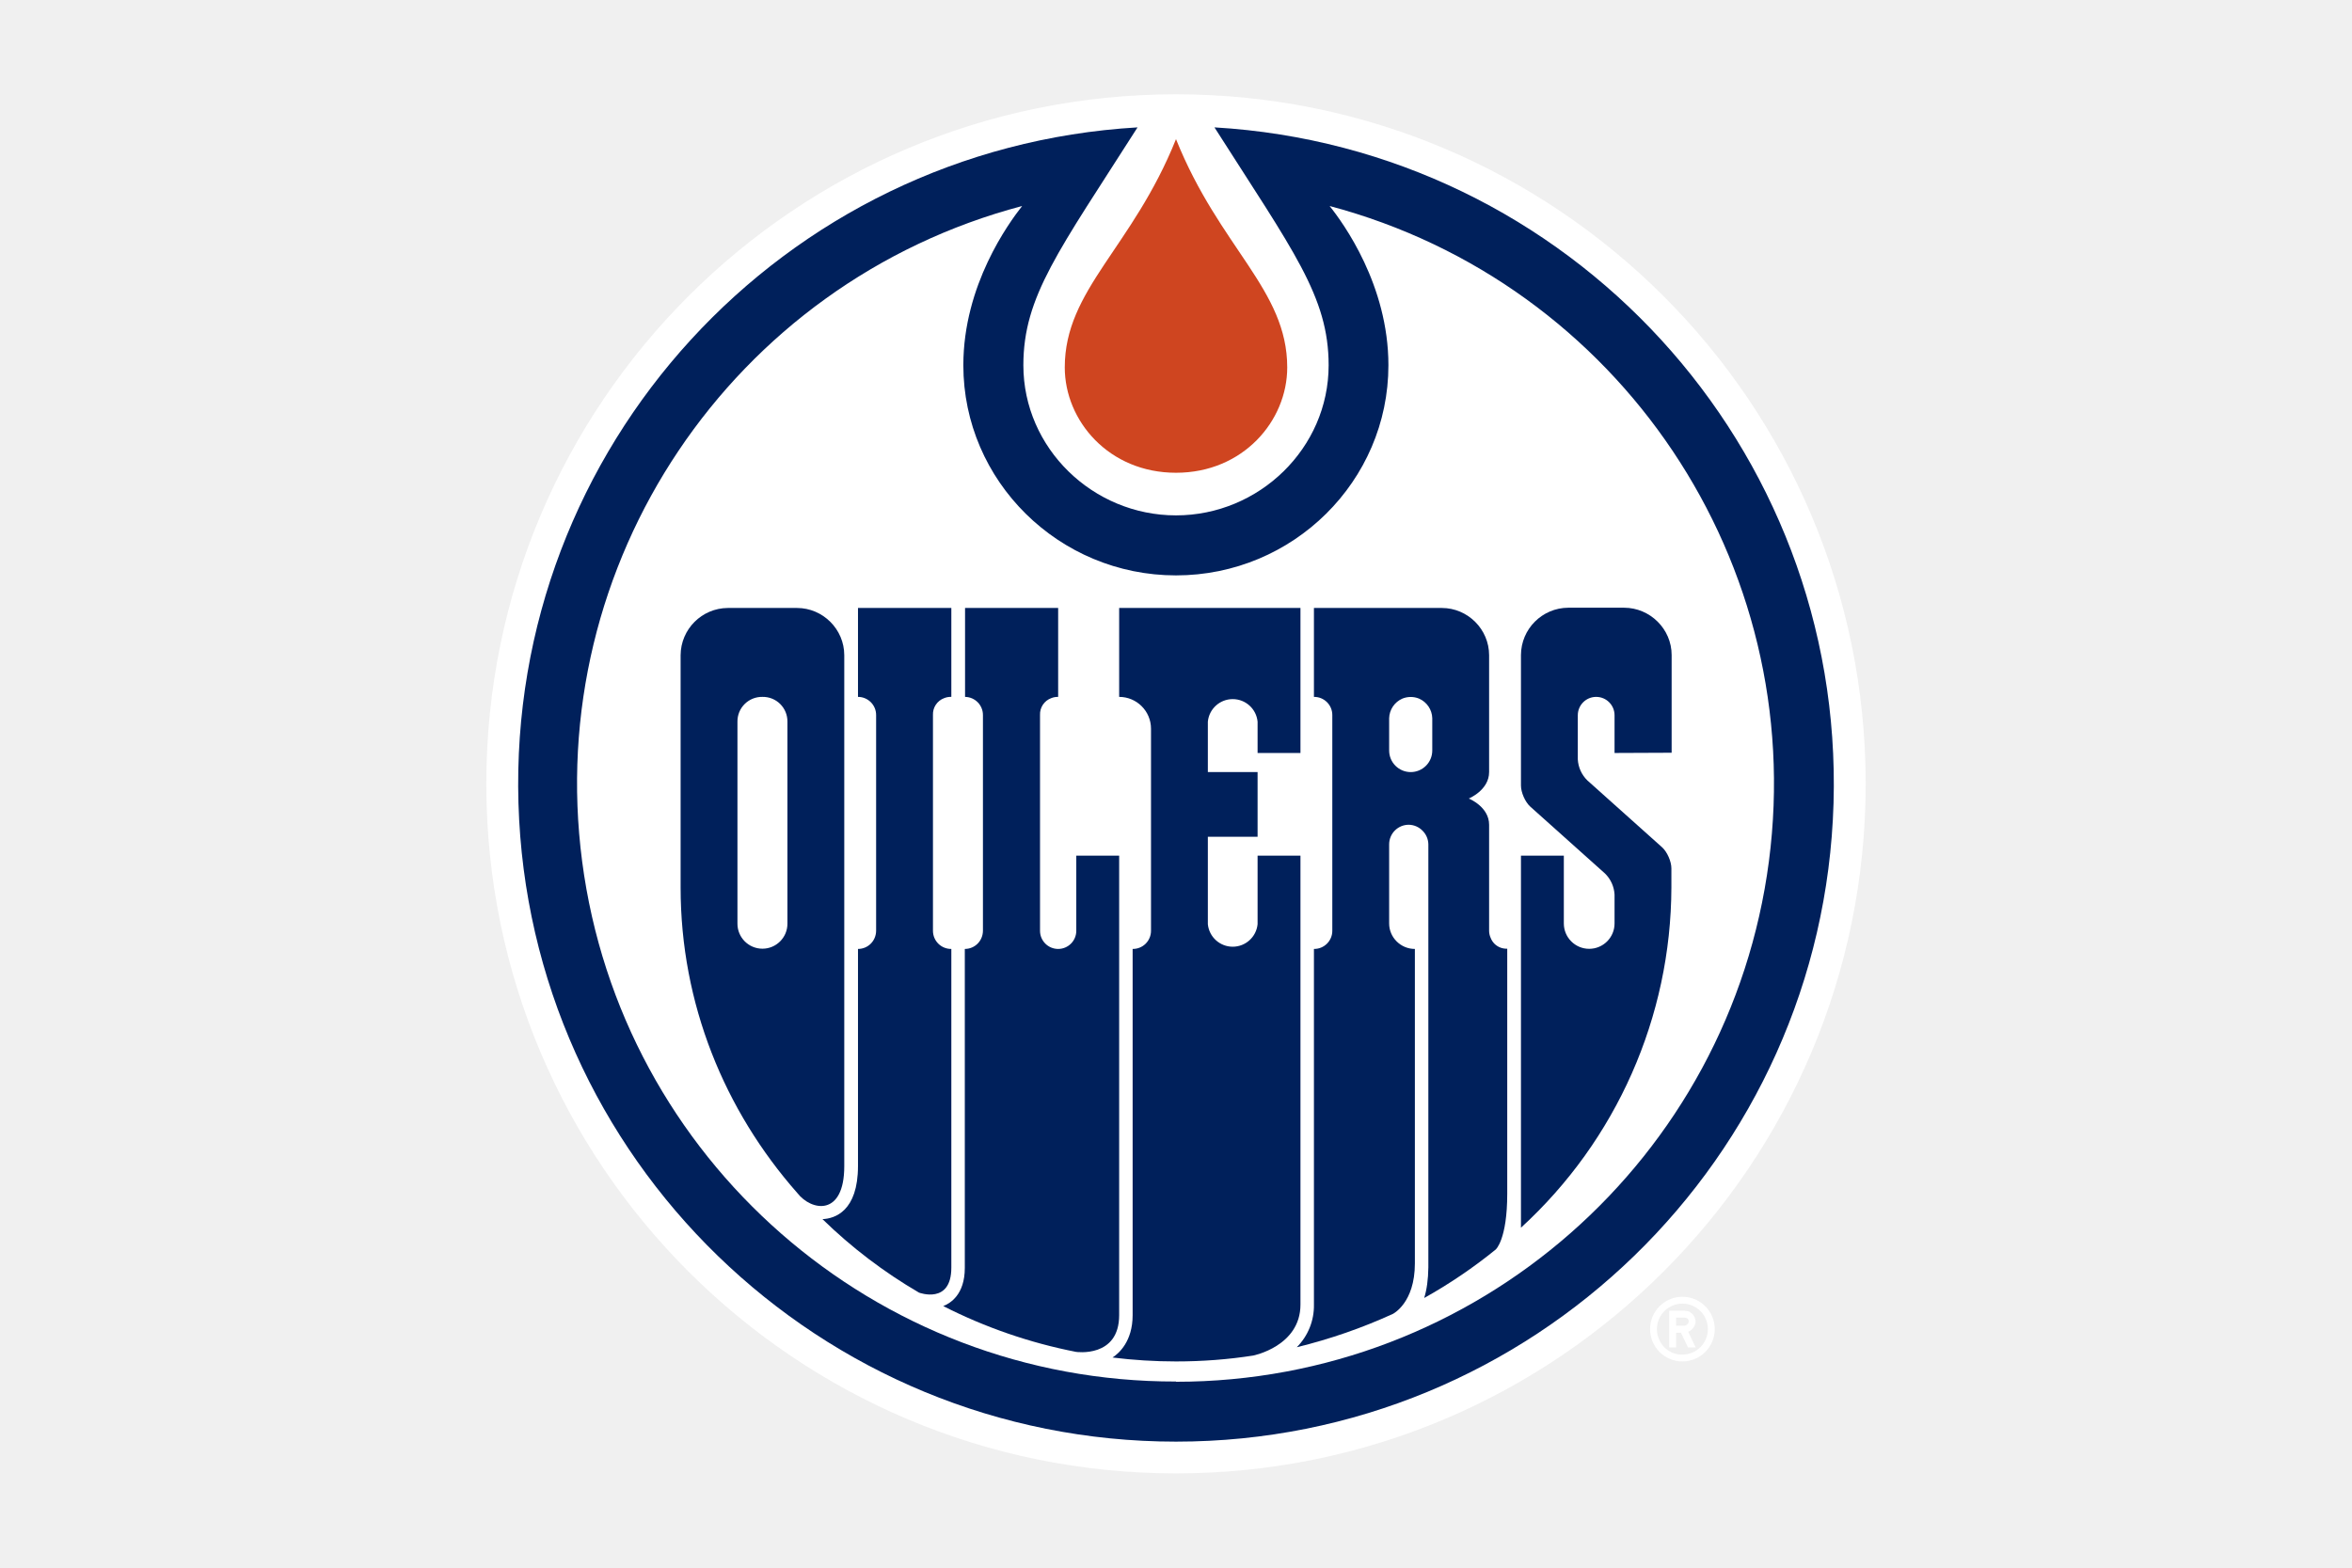
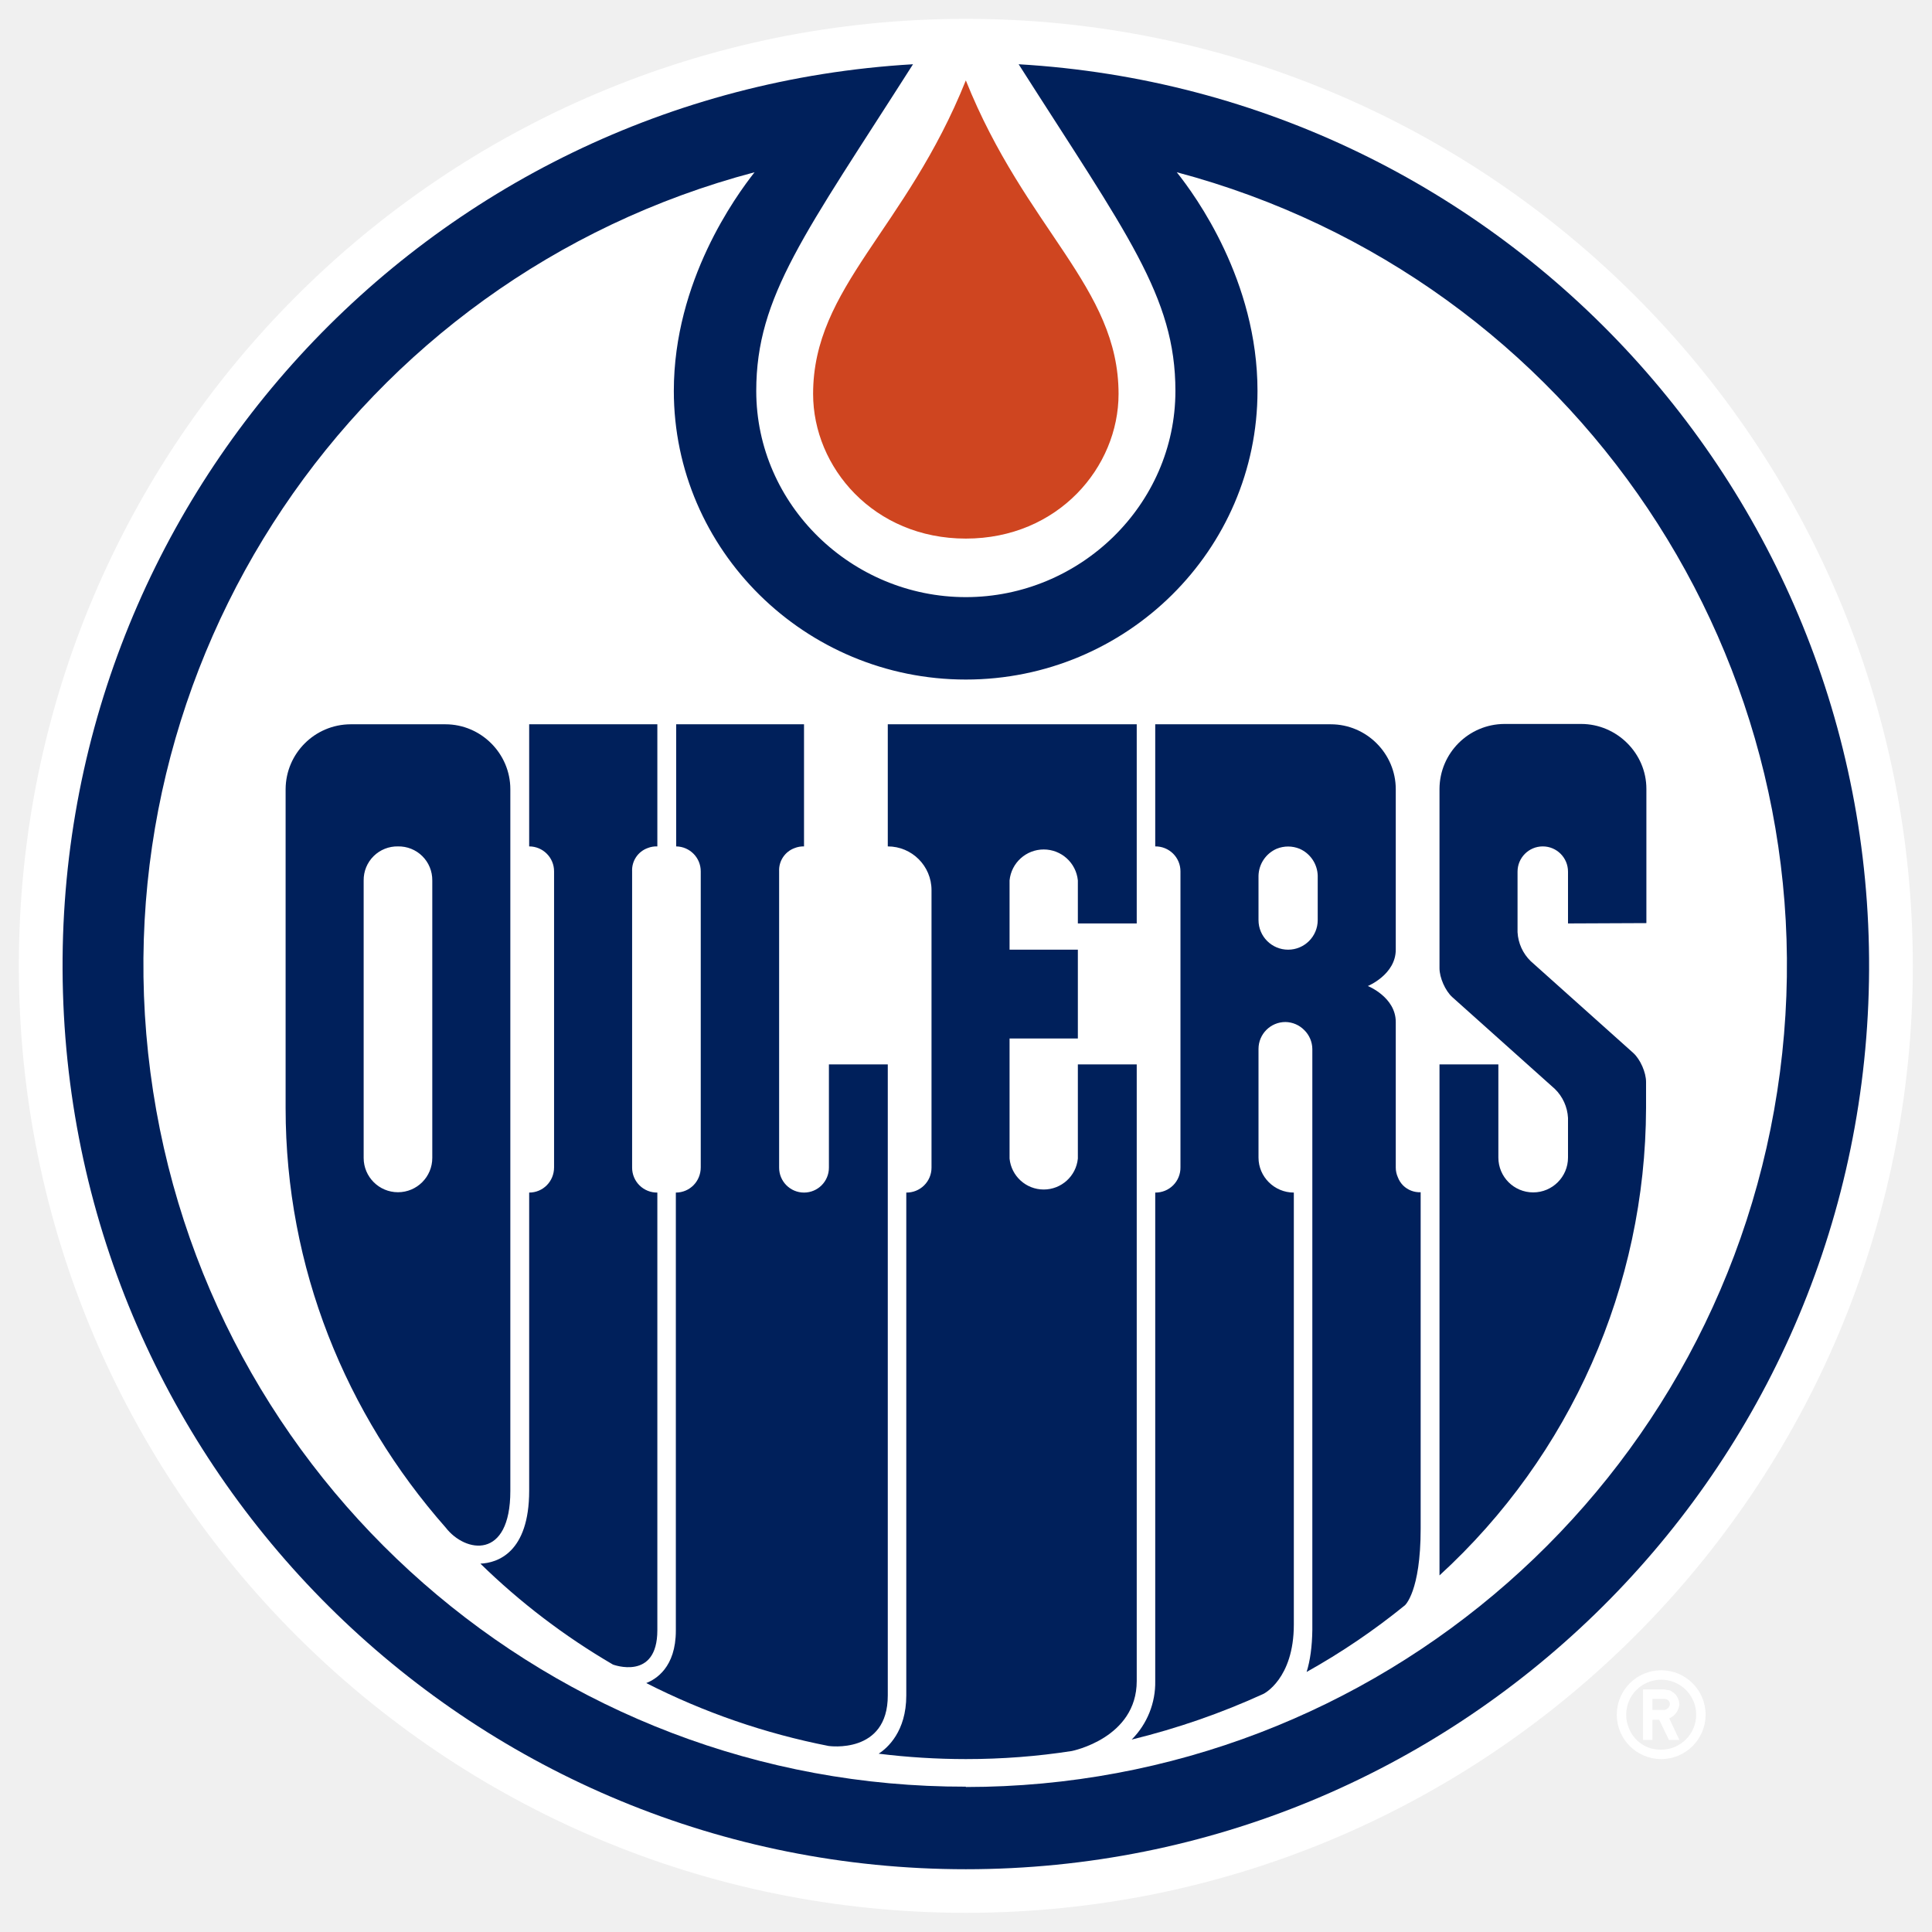
- <svg xmlns="http://www.w3.org/2000/svg" viewBox="0 0 960 640">
+ <svg xmlns="http://www.w3.org/2000/svg" viewBox="192.9 32.9 574.3 574.3">
  <path fill="#fff" d="M686.7 529.4a13.2 13.2 0 1 0 0 26.4 13.2 13.2 0 0 0 0-26.4m0 23.6a10 10 0 0 1-9.6-6.4 10 10 0 0 1-.8-4 10.4 10.4 0 0 1 10.4-10.4 10.4 10.4 0 1 1 0 20.8m5.4-13.5a5 5 0 0 0-1.3-3.1l-1.4-1-1.8-.3h-6.3v15h2.8v-6h2l2.9 6h3.1l-3-6.4a5 5 0 0 0 3-4.2m-4.5 1.7h-3.5v-3.3h3.5q1.6.1 1.7 1.6a2 2 0 0 1-1.7 1.7" />
  <path fill="#fff" d="M480 601.5a281.5 281.5 0 1 0 0-563 281.5 281.5 0 0 0 0 563" />
  <path fill="#00205b" d="M495.7 52c32.1 50.4 46.6 69 46.6 97.1 0 33.9-28.4 61.3-62.3 61.3s-62.3-27.4-62.3-61.3c0-28.2 14.5-46.7 46.6-97.1a268.5 268.5 0 1 0 31.4 0M480 564a244 244 0 0 1-62.8-479.9c-5.5 7-24 32.3-24 65 0 47.3 39 85.8 86.8 85.8s86.7-38.5 86.7-85.8c0-32.7-18.4-58-24-65a244.1 244.1 0 0 1-62.7 480" />
  <path fill="#00205b" d="M530.8 349.3h-17.5v28a10.2 10.2 0 0 1-20.3 0v-35.7h20.3v-26.4H493v-20.6a10.2 10.2 0 0 1 20.3 0v12.8h17.5v-59.2h-74v36.3a13 13 0 0 1 13 13V380a7.4 7.4 0 0 1-7.5 7.4v149.5c0 10.7-5.6 15.6-8.2 17.3a212 212 0 0 0 25.9 1.6q16.1 0 31.5-2.4s19.3-3.8 19.3-20.8z" />
  <path fill="#00205b" d="M456.8 349.3h-17.5V380a7.4 7.4 0 1 1-14.8 0v-88.1a7 7 0 0 1 4.6-6.9 7 7 0 0 1 2.8-.5v-36.3h-38v36.3a7.4 7.4 0 0 1 7.3 7.4v88c0 4.2-3.3 7.5-7.4 7.5v130.2c0 11-6 14.5-8.8 15.6a207 207 0 0 0 54.2 18.7s17.6 2.6 17.6-15z" />
  <path fill="#00205b" d="M388.3 517.6V387.4a7.4 7.4 0 0 1-7.5-7.4v-88.1a7 7 0 0 1 4.6-6.9 7 7 0 0 1 2.9-.5v-36.3h-38.1v36.3a7.4 7.4 0 0 1 7.4 7.4v88c0 4.2-3.3 7.5-7.4 7.5V476c0 18.5-9.5 21.5-14.5 21.7a202 202 0 0 0 39.4 30s13.2 5 13.2-10.2m294-210.2v-39.9c0-10.6-8.8-19.3-19.4-19.3h-22.8a19.4 19.4 0 0 0-19.3 19.3v53.3c0 2.8 1.7 6.7 3.8 8.6l30.5 27.3a13 13 0 0 1 3.9 8.6V377a10.3 10.3 0 0 1-20.7 0v-27.7h-17.5v151.9a189 189 0 0 0 61.4-138.9v-7.8c0-2.8-1.7-6.7-3.8-8.6l-30.5-27.3a13 13 0 0 1-3.9-8.6v-18a7.5 7.5 0 0 1 15 0v15.4z" />
  <path fill="#00205b" d="M344.6 476.1V267.5c0-10.6-8.7-19.3-19.3-19.3h-28.2a19.4 19.4 0 0 0-19.3 19.3v94.8c0 47.5 17.9 91 47.6 124.7 5.8 7.5 19.2 9.7 19.2-10.9m-23.2-99a10.2 10.2 0 0 1-20.4 0v-82.5a10 10 0 0 1 10.2-10.1 10 10 0 0 1 10.2 10.1zm286.4 2.9v-43.3c0-7.4-8.3-10.7-8.3-10.7s8.3-3.4 8.3-10.8v-47.7c0-10.6-8.7-19.3-19.3-19.3h-52.2v36.3a7.4 7.4 0 0 1 7.5 7.4v88a7.4 7.4 0 0 1-7.5 7.5v145.2a24 24 0 0 1-7 17.4q20.4-5 39.2-13.6s9-4.4 9-20.6V387.4c-5.8 0-10.5-4.7-10.5-10.4v-32.3a8 8 0 0 1 8-8 8 8 0 0 1 5.6 2.4 8 8 0 0 1 2.4 5.6v172.7q-.1 7.4-1.7 12.5a204 204 0 0 0 29.2-19.8s4.7-4 4.7-22.8v-100a7 7 0 0 1-5.2-2 7 7 0 0 1-1.6-2.5 7 7 0 0 1-.6-2.8m-23.2-73.6a8.8 8.8 0 1 1-17.6 0v-13.2a9 9 0 0 1 5.4-8 9 9 0 0 1 6.8 0 9 9 0 0 1 5.4 8z" />
  <path fill="#cf4520" d="M525.4 150c0-31.8-27.6-48.8-45.4-93.2-17.8 44.4-45.4 61.4-45.4 93.2 0 21.8 18 43 45.4 43s45.4-21.2 45.4-43" />
</svg>
